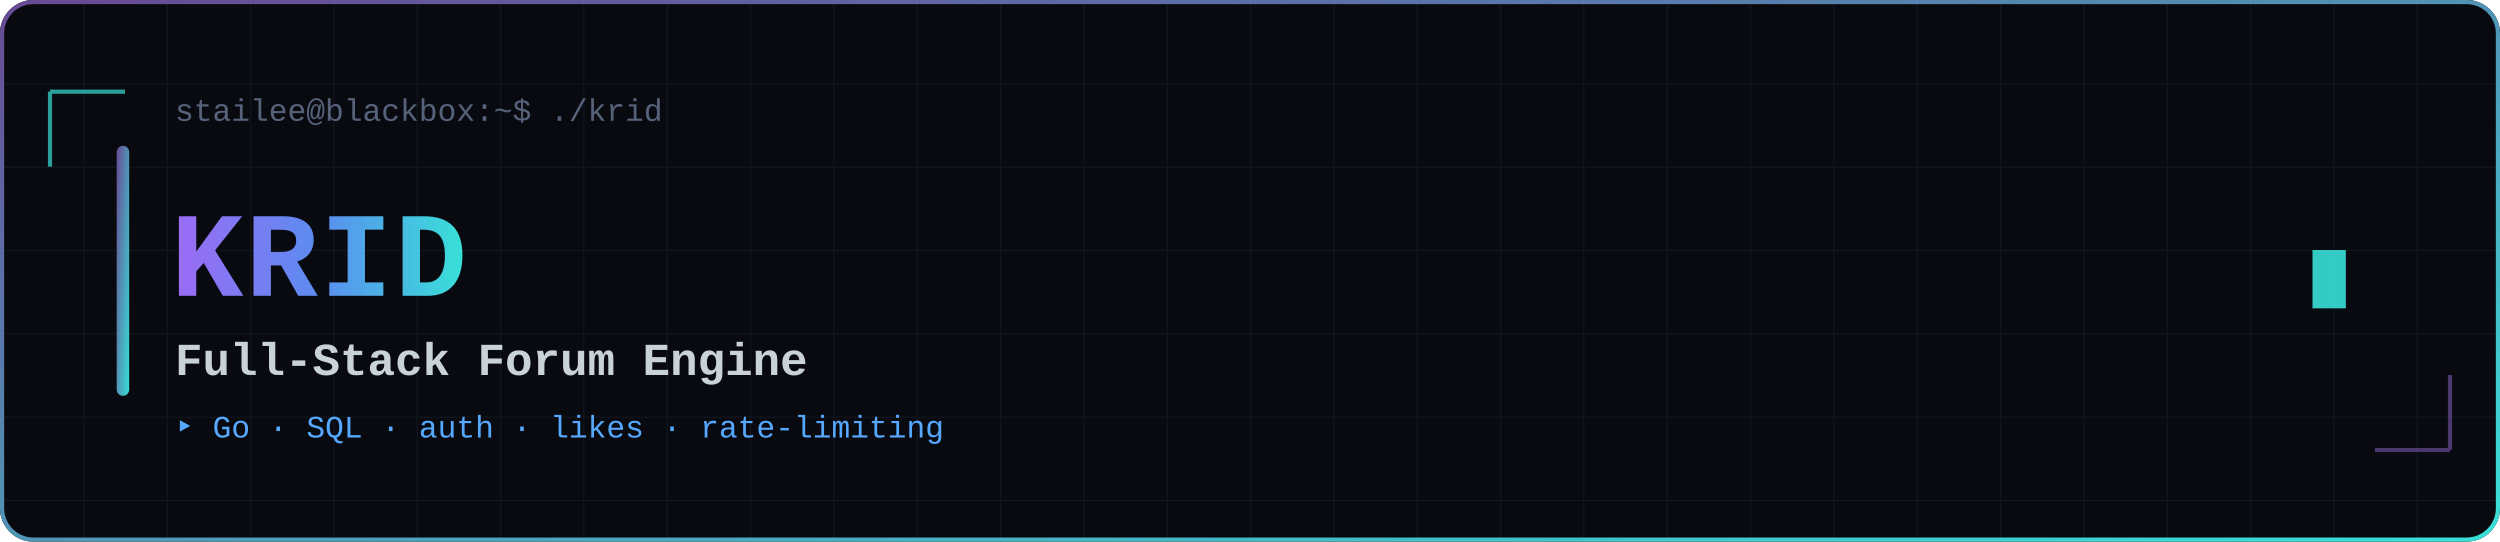
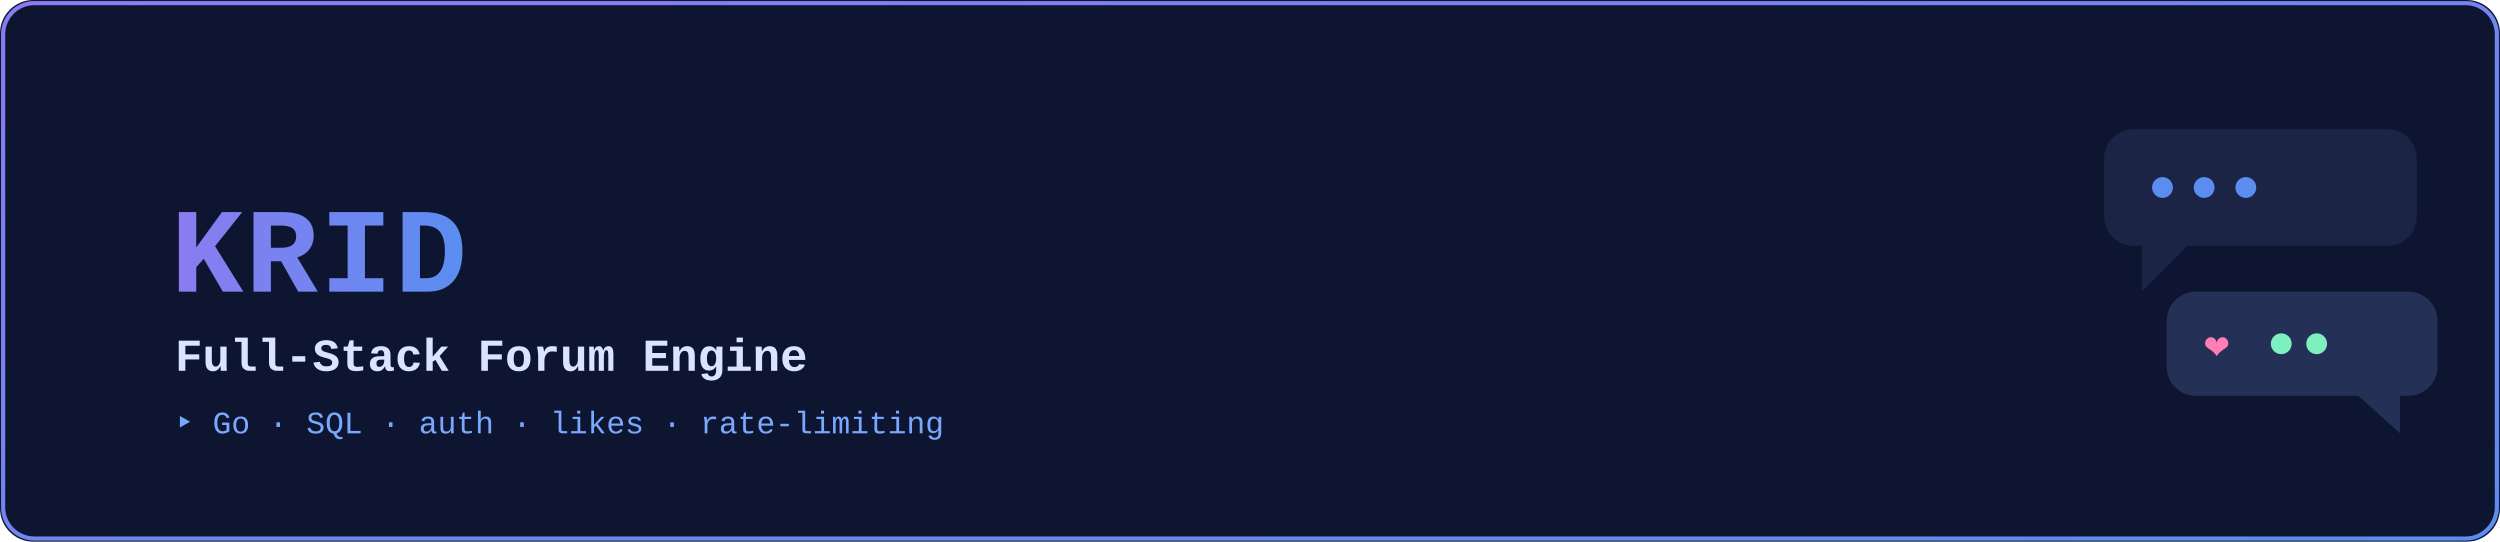
<svg xmlns="http://www.w3.org/2000/svg" viewBox="0 0 1200 260" width="1200" height="260" font-family="ui-monospace,'Courier New',monospace">
  <defs>
-     <linearGradient id="edge" x1="0" y1="0" x2="1" y2="1">
-       <stop offset="0%" stop-color="#684A95" />
-       <stop offset="100%" stop-color="#39E0D8" />
+     <linearGradient id="fg" x1="0" y1="0" x2="1" y2="0">
+       <stop offset="0%" stop-color="#8a7cf0" />
+       <stop offset="100%" stop-color="#5b8df0" />
    </linearGradient>
-     <linearGradient id="txt" x1="0" y1="0" x2="1" y2="0">
-       <stop offset="0%" stop-color="#9a6cf5" />
-       <stop offset="50%" stop-color="#5a8df0" />
-       <stop offset="100%" stop-color="#39e0d8" />
+     <linearGradient id="bd" x1="0" y1="0" x2="1" y2="1">
+       <stop offset="0%" stop-color="#8a7cf0" />
+       <stop offset="100%" stop-color="#5b8df0" />
    </linearGradient>
-     <pattern id="grid" width="40" height="40" patternUnits="userSpaceOnUse">
-       <path d="M40 0H0V40" fill="none" stroke="#1b2230" stroke-width="1" />
-     </pattern>
  </defs>
-   <rect x="0" y="0" width="1200" height="260" rx="16" fill="#080a10" />
-   <rect x="0" y="0" width="1200" height="260" rx="16" fill="url(#grid)" opacity="0.5" />
-   <rect x="1" y="1" width="1198" height="258" rx="15" fill="none" stroke="url(#edge)" stroke-width="2" />
-   <rect x="56" y="70" width="6" height="120" rx="3" fill="url(#edge)" />
-   <path d="M24 44 H60 M24 44 V80" stroke="#39E0D8" stroke-width="2" fill="none" opacity="0.7" />
-   <path d="M1176 216 H1140 M1176 216 V180" stroke="#684A95" stroke-width="2" fill="none" opacity="0.7" />
-   <text x="84" y="58" font-size="15" fill="#56627a">stailee@blackbox:~$ ./krid</text>
-   <text x="82" y="142" font-size="58" font-weight="700" fill="url(#txt)" letter-spacing="1">KRID</text>
-   <text x="84" y="180" font-size="22" font-weight="600" fill="#c9d1d9">Full-Stack Forum Engine</text>
-   <text x="84" y="210" font-size="15" fill="#56a8ff">‣ Go · SQL · auth · likes · rate-limiting</text>
-   <rect x="1110" y="120" width="16" height="28" fill="#39E0D8" opacity="0.9">
-     <animate attributeName="opacity" values="0.9;0.9;0;0;0.9" keyTimes="0;0.5;0.5;1;1" dur="1.1s" repeatCount="indefinite" />
-   </rect>
+   <rect width="1200" height="260" rx="16" fill="#0d1530" />
+   <rect x="1.5" y="1.5" width="1197" height="257" rx="15" fill="none" stroke="url(#bd)" stroke-width="2" />
+   <g>
+     <rect x="1010" y="62" width="150" height="56" rx="14" fill="#1b2444" />
+     <path d="M1028 118 l0 22 22 -22 z" fill="#1b2444" />
+     <circle cx="1038" cy="90" r="5" fill="#5b8df0" />
+     <circle cx="1058" cy="90" r="5" fill="#5b8df0" />
+     <circle cx="1078" cy="90" r="5" fill="#5b8df0" />
+     <rect x="1040" y="140" width="130" height="50" rx="14" fill="#243056" />
+     <path d="M1152 190 l0 18 -20 -18 z" fill="#243056" />
+     <text x="1058" y="172" font-size="20" fill="#ff7eb6">❤</text>
+     <circle cx="1095" cy="165" r="5" fill="#7ef0c0" />
+     <circle cx="1112" cy="165" r="5" fill="#7ef0c0" />
+   </g>
+   <text x="82" y="140" font-size="58" font-weight="700" fill="url(#fg)" letter-spacing="1">KRID</text>
+   <text x="84" y="178" font-size="22" font-weight="600" fill="#dbe4ff">Full-Stack Forum Engine</text>
+   <text x="84" y="208" font-size="15" fill="#7aa8ff">‣ Go · SQL · auth · likes · rate-limiting</text>
</svg>
